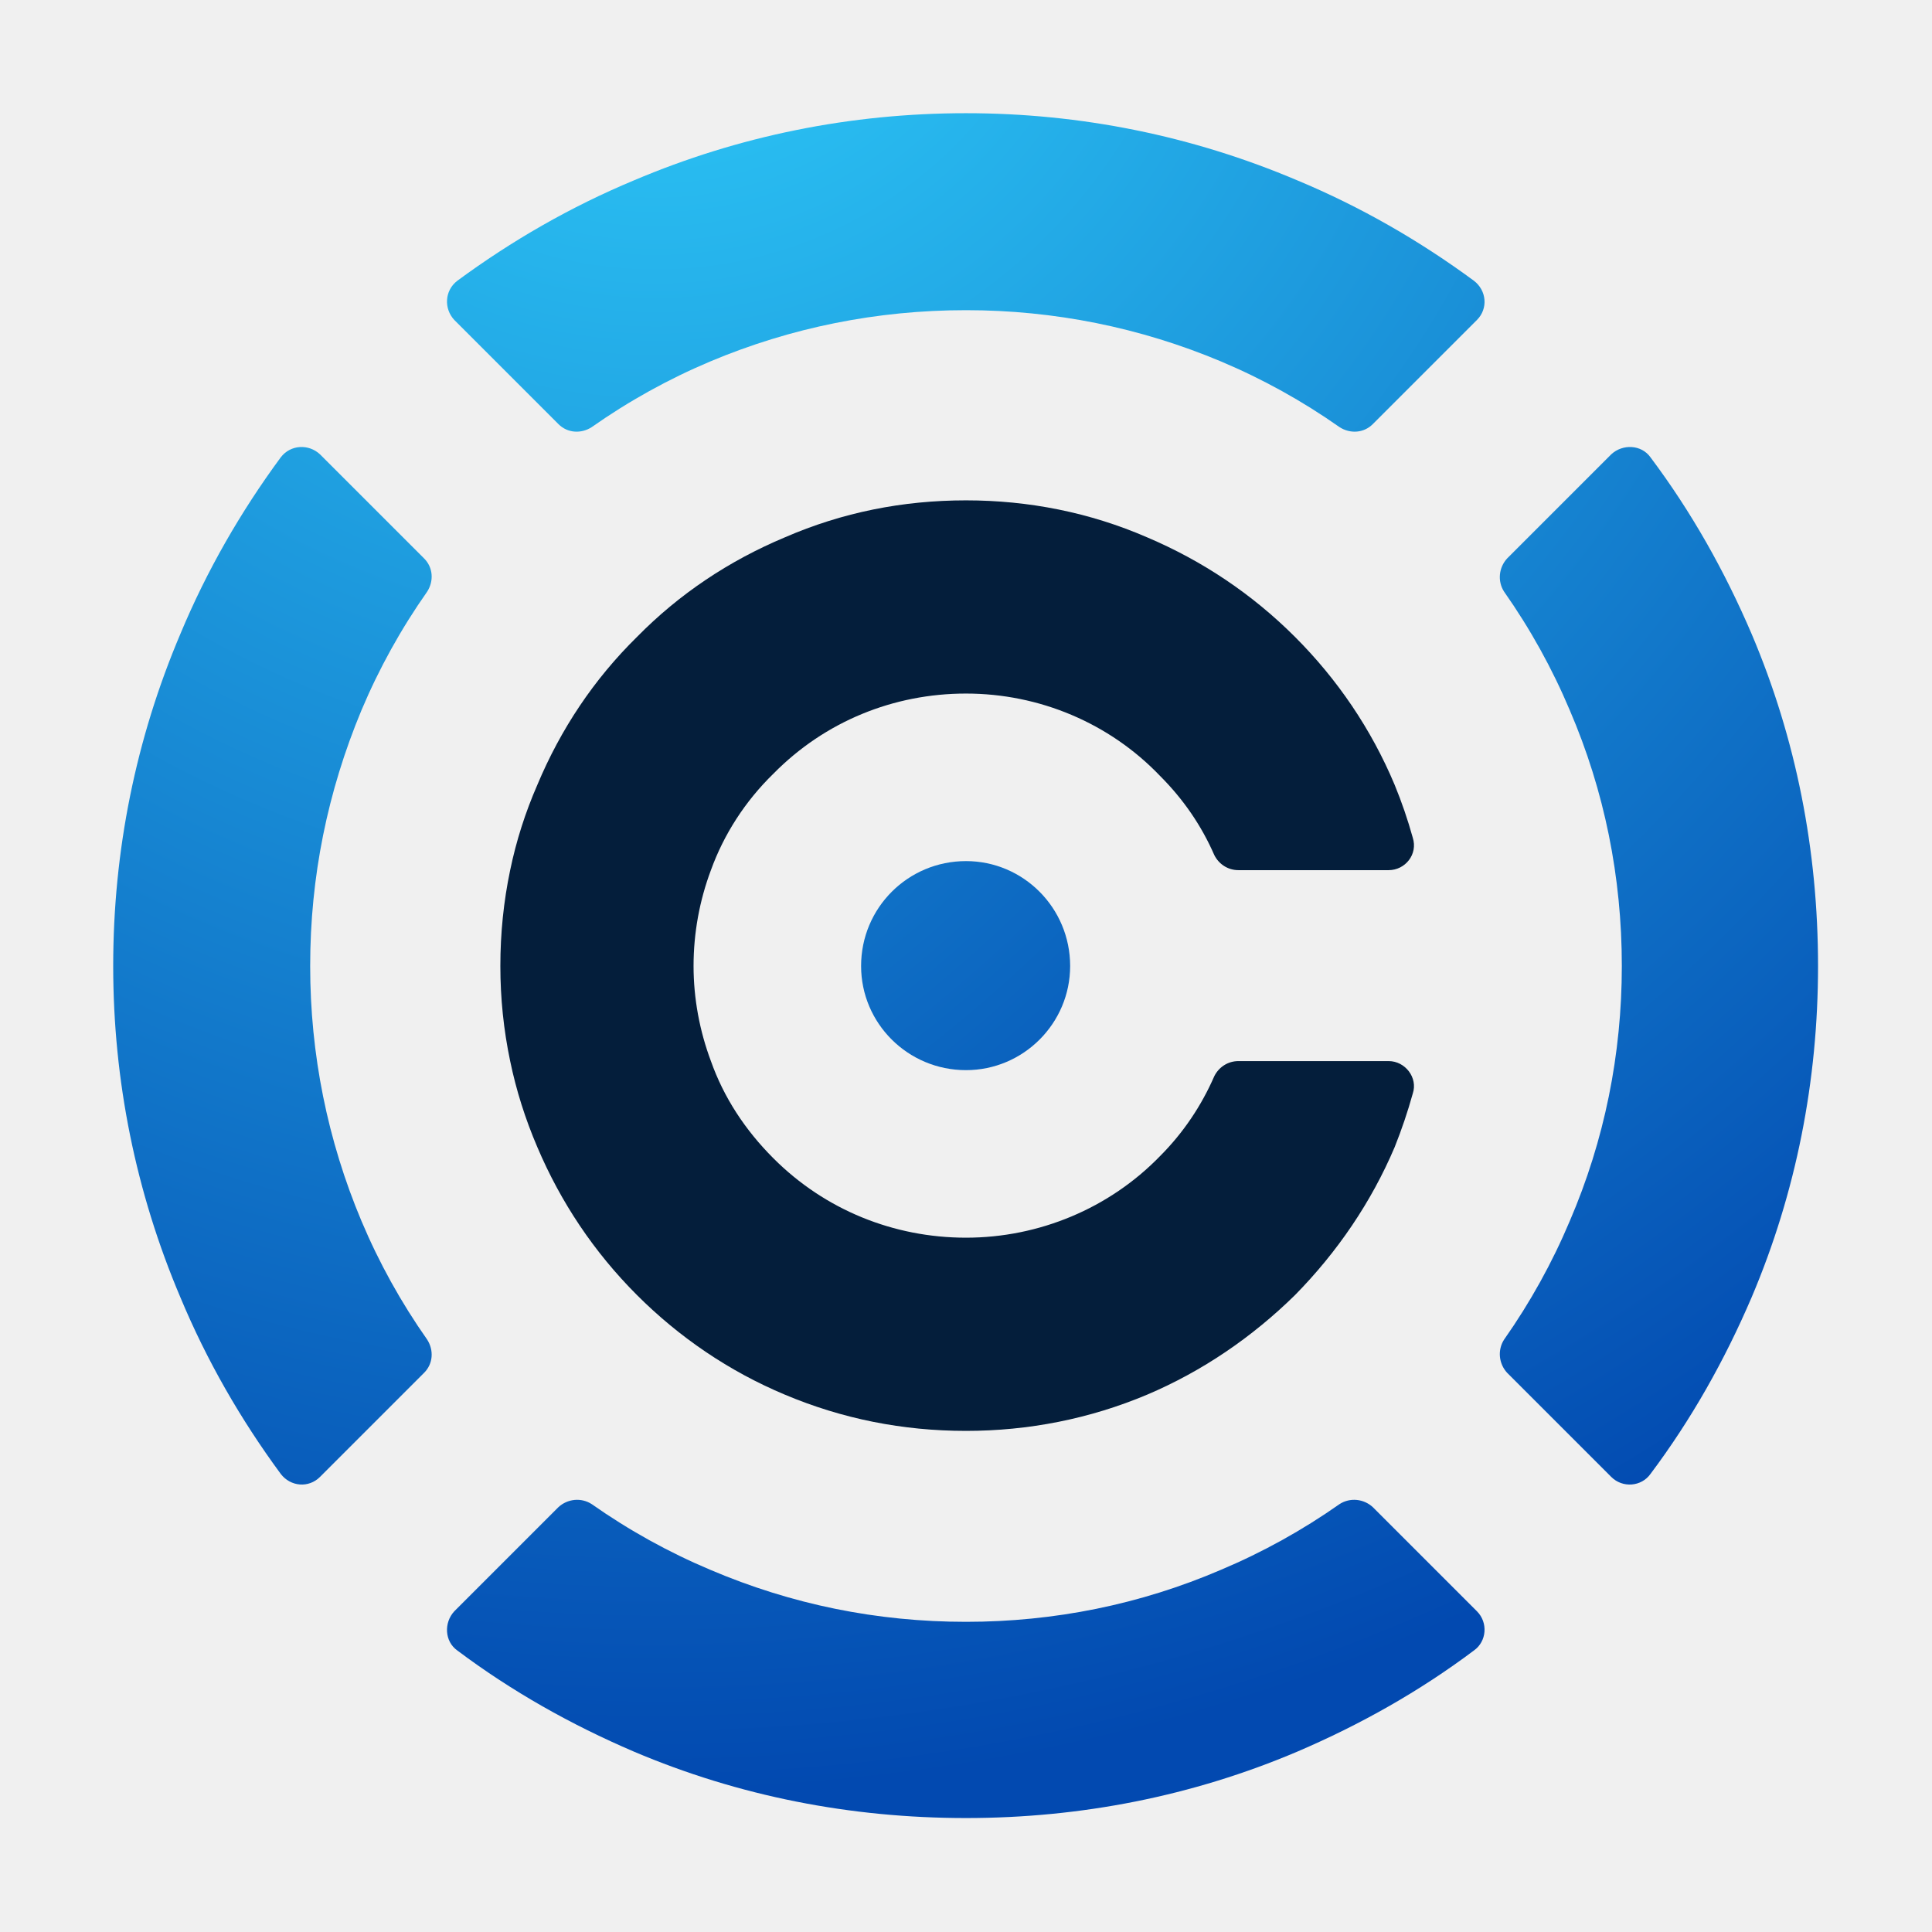
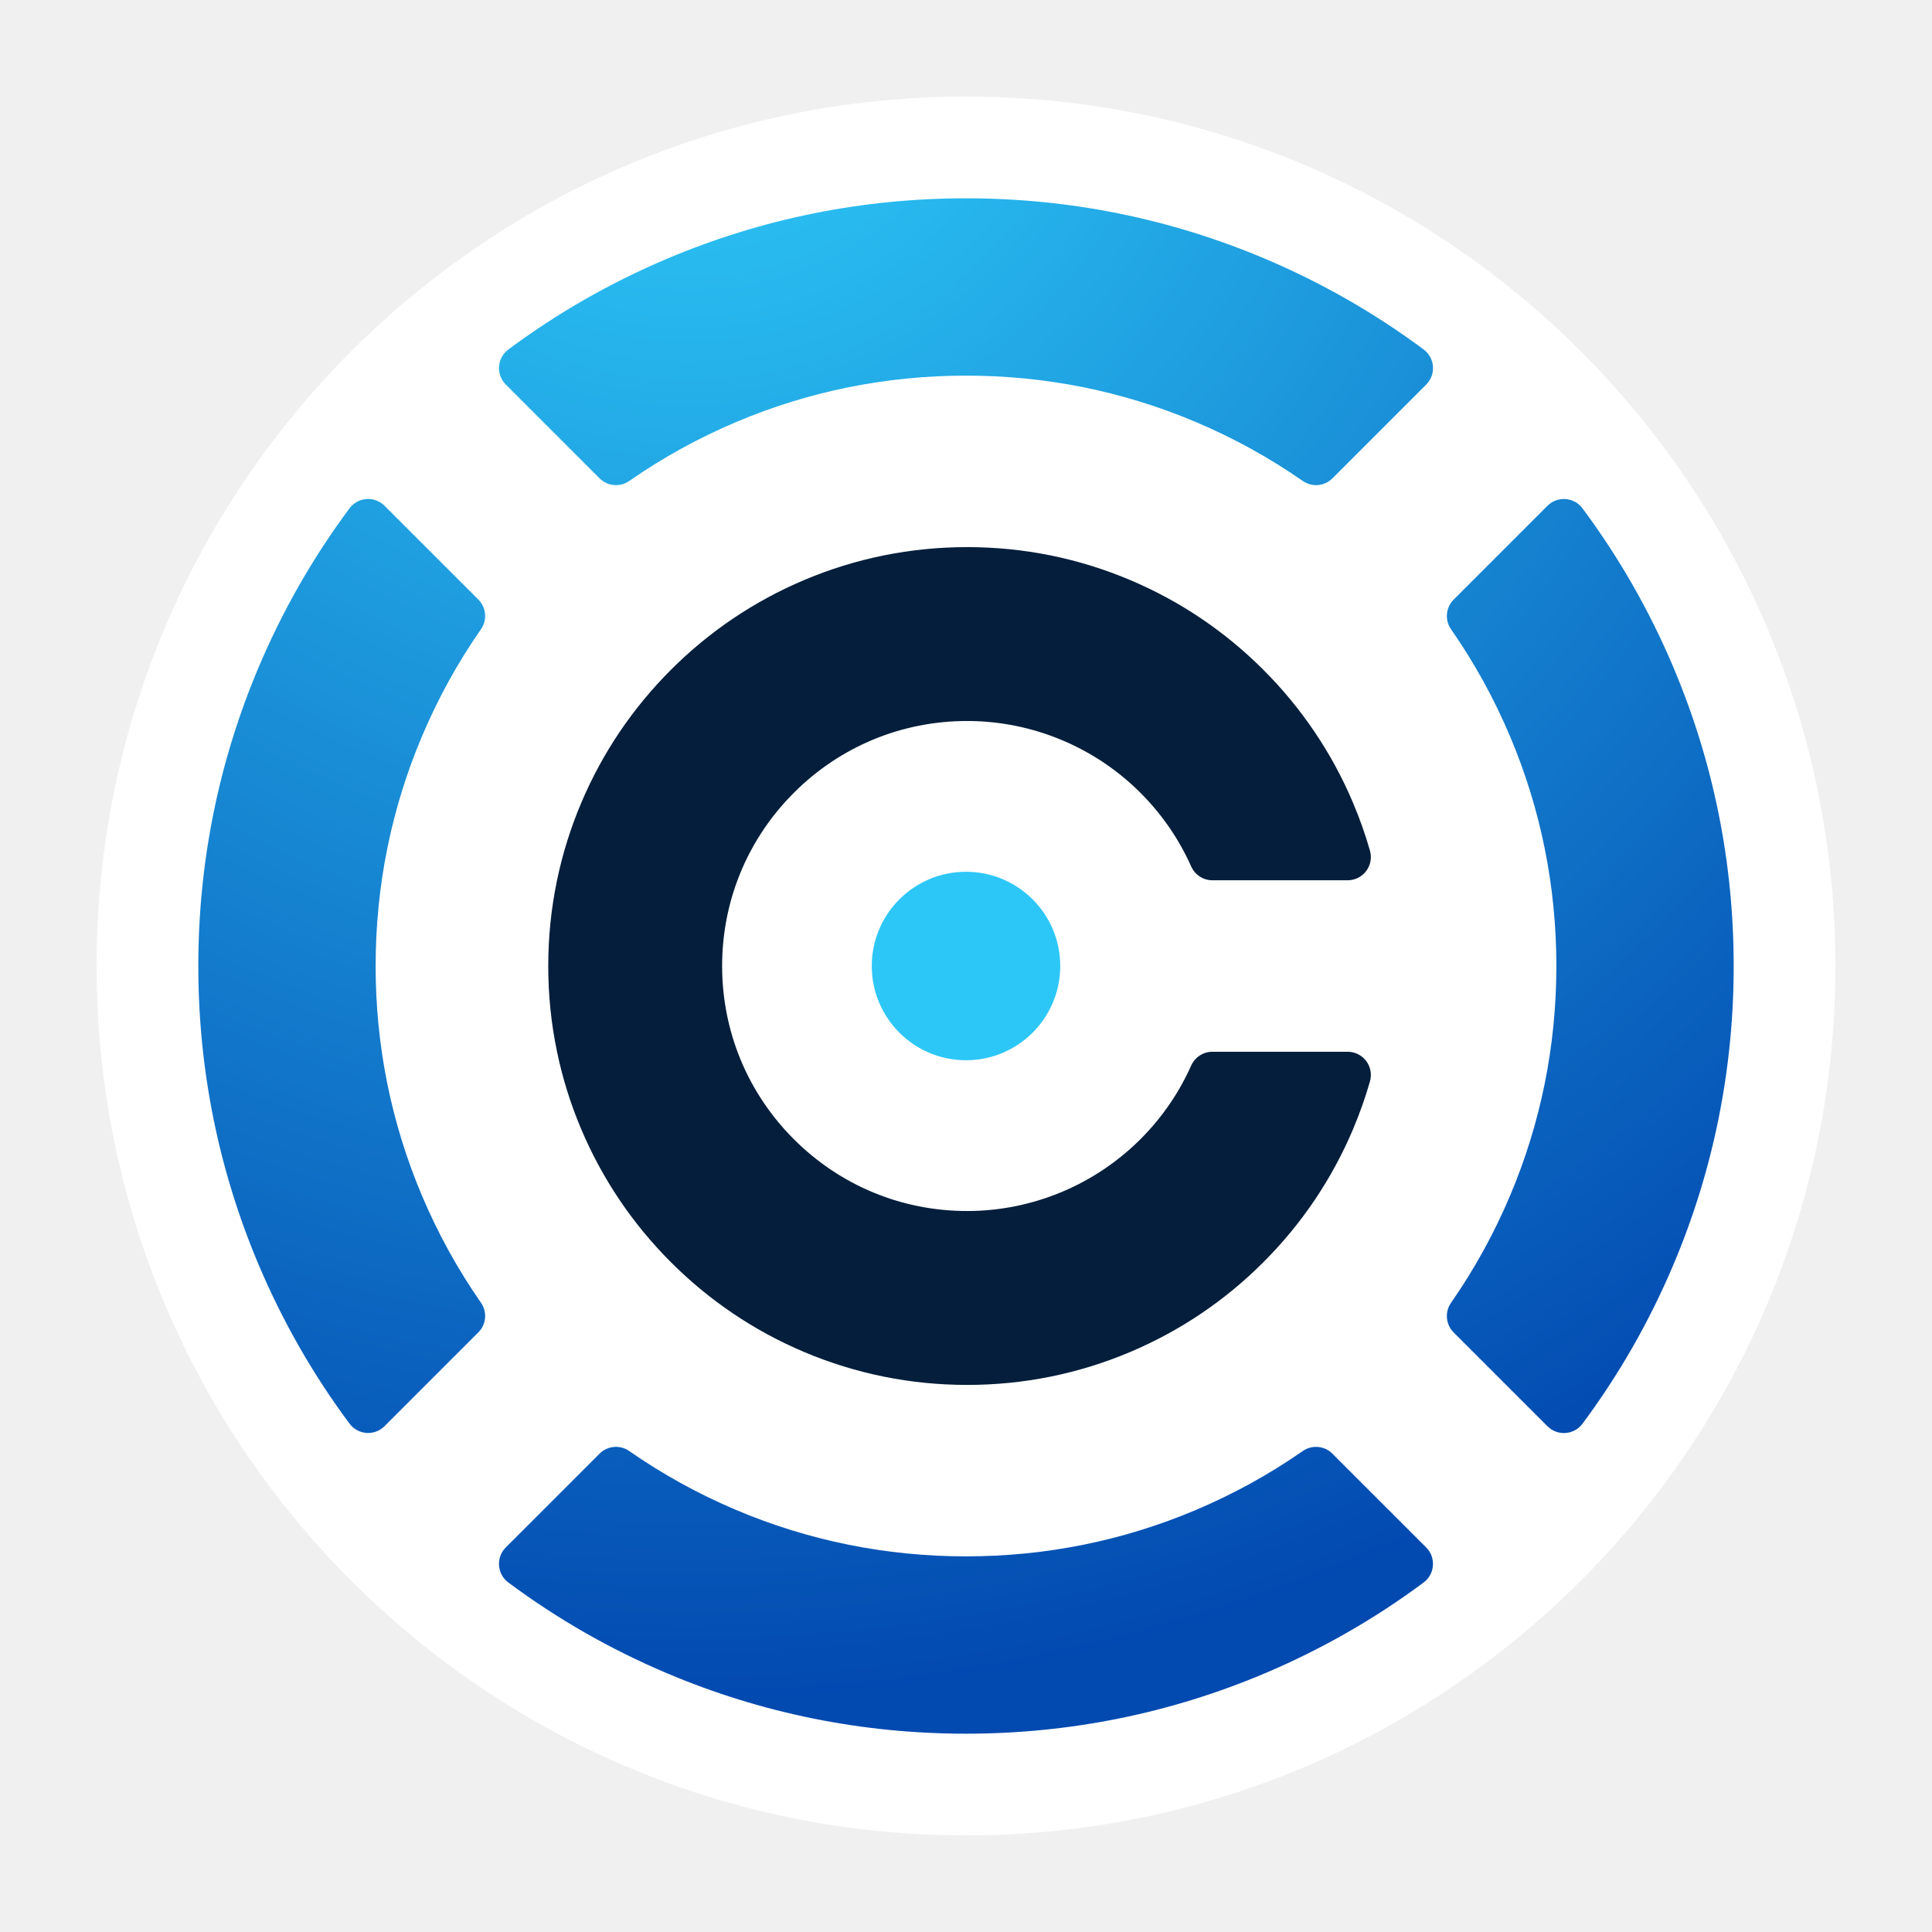
- <svg xmlns="http://www.w3.org/2000/svg" version="1.2" viewBox="0 0 256 256" width="256" height="256">
+ <svg xmlns="http://www.w3.org/2000/svg" width="100%" height="100%" viewBox="0 0 1500 1500" version="1.1" xml:space="preserve" style="fill-rule:evenodd;clip-rule:evenodd;stroke-linejoin:round;stroke-miterlimit:2;">
+   <g transform="matrix(0.897887,0,0,0.897887,75,75)">
+     <circle cx="751.765" cy="751.765" r="751.765" style="fill:white;" />
+   </g>
+   <g transform="matrix(0.897887,0,0,0.897887,75,75)">
+     <path d="M1010.17,140.15C928.28,105.52 841.35,87.95 751.77,87.95C662.19,87.95 575.24,105.52 493.36,140.15C444.32,160.89 398.39,187.18 356.03,218.7C346.21,226.01 345.18,240.33 353.84,248.99L434.93,330.08C441.79,336.94 452.58,337.92 460.54,332.38C489.44,312.26 520.37,295.2 553.09,281.36C615.98,254.76 682.82,241.27 751.78,241.27C820.74,241.27 887.57,254.76 950.46,281.36C983.18,295.2 1014.1,312.26 1043.01,332.38C1050.97,337.92 1061.77,336.94 1068.63,330.08L1149.72,248.99C1158.37,240.34 1157.34,226.01 1147.53,218.7C1105.17,187.18 1059.24,160.89 1010.2,140.15L1010.17,140.15ZM1068.61,1173.45C1061.75,1166.59 1050.96,1165.61 1042.99,1171.15C1014.09,1191.27 983.16,1208.33 950.44,1222.17C887.56,1248.77 820.71,1262.25 751.76,1262.25C682.81,1262.25 615.97,1248.77 553.07,1222.17C520.36,1208.33 489.43,1191.27 460.52,1171.15C452.56,1165.61 441.76,1166.59 434.9,1173.45L353.81,1254.54C345.16,1263.19 346.19,1277.52 356,1284.83C398.36,1316.36 444.3,1342.65 493.33,1363.39C575.22,1398.02 662.16,1415.58 751.74,1415.58C841.32,1415.58 928.26,1398.02 1010.14,1363.39C1059.18,1342.64 1105.12,1316.36 1147.48,1284.83C1157.3,1277.52 1158.32,1263.2 1149.67,1254.54L1068.58,1173.45L1068.61,1173.45ZM1363.39,493.36C1342.65,444.32 1316.35,398.38 1284.83,356.03C1277.52,346.21 1263.2,345.18 1254.54,353.84L1173.45,434.93C1166.59,441.79 1165.61,452.58 1171.15,460.55C1191.27,489.45 1208.33,520.38 1222.17,553.1C1248.77,615.99 1262.25,682.83 1262.25,751.79C1262.25,820.75 1248.77,887.58 1222.17,950.47C1208.33,983.19 1191.27,1014.11 1171.15,1043.02C1165.61,1050.98 1166.59,1061.78 1173.45,1068.64L1254.55,1149.74C1263.2,1158.39 1277.53,1157.36 1284.84,1147.54C1316.36,1105.18 1342.65,1059.24 1363.39,1010.2C1398.02,928.31 1415.58,841.38 1415.58,751.8C1415.58,662.22 1398.02,575.27 1363.39,493.39L1363.39,493.36ZM241.28,751.77C241.28,682.82 254.77,615.98 281.37,553.08C295.21,520.36 312.26,489.43 332.38,460.53C337.92,452.57 336.94,441.77 330.08,434.91L248.99,353.82C240.34,345.17 226.01,346.2 218.7,356.01C187.18,398.37 160.89,444.3 140.15,493.34C105.52,575.23 87.95,662.17 87.95,751.75C87.95,841.33 105.52,928.27 140.15,1010.15C160.89,1059.19 187.18,1105.13 218.7,1147.48C226.01,1157.3 240.33,1158.33 248.99,1149.67L330.08,1068.58C336.94,1061.72 337.92,1050.93 332.38,1042.96C312.26,1014.06 295.21,983.13 281.36,950.41C254.76,887.53 241.27,820.68 241.27,751.73L241.28,751.77Z" style="fill:url(#_Radial1);fill-rule:nonzero;" />
+   </g>
+   <g transform="matrix(0.897887,0,0,0.897887,75.8891,75)">
+     <path d="M903.27,899.86C863.53,940.49 808.9,963.55 752.06,963.63C695.35,963.71 642.05,941.66 601.96,901.58C580.12,879.74 563.65,853.99 553.17,825.9C544.46,802.49 539.9,777.48 539.9,751.77C539.9,726.06 544.45,701.05 553.17,677.64C563.64,649.55 580.12,623.79 601.96,601.96C642.05,561.88 695.36,539.83 752.07,539.91C808.9,539.99 863.54,563.05 903.28,603.68C921.17,621.97 935.36,642.94 945.47,665.67C948.7,672.93 955.87,677.64 963.83,677.64L1080.79,677.64C1094.15,677.64 1103.75,664.83 1100.07,651.99C1096.07,638.02 1091.2,624.26 1085.49,610.76C1067.24,567.62 1041.14,528.89 1007.9,495.65C974.65,462.4 935.93,436.3 892.79,418.06C848.08,399.15 800.64,389.56 751.77,389.56C702.9,389.56 655.45,399.15 610.75,418.06C567.6,436.31 528.87,462.41 495.64,495.65C462.39,528.9 436.28,567.62 418.04,610.76C408.87,632.46 401.88,654.81 397.14,677.65C392.09,701.86 389.55,726.63 389.55,751.78C389.55,776.93 392.08,801.69 397.14,825.91C401.88,848.76 408.87,871.1 418.04,892.8C436.29,935.95 462.4,974.68 495.64,1007.91C528.88,1041.16 567.61,1067.27 610.75,1085.51C655.45,1104.41 702.9,1114 751.77,1114C800.64,1114 848.08,1104.41 892.79,1085.51C935.93,1067.26 974.66,1041.15 1007.9,1007.91C1041.15,974.67 1067.25,935.94 1085.49,892.8C1091.2,879.29 1096.06,865.54 1100.07,851.57C1103.75,838.72 1094.15,825.92 1080.79,825.92L963.82,825.92C955.87,825.92 948.7,830.63 945.46,837.89C935.34,860.62 921.16,881.59 903.26,899.88L903.27,899.86Z" style="fill:rgb(4,30,59);fill-rule:nonzero;" />
+   </g>
+   <g transform="matrix(0.897887,0,0,0.897887,75,75)">
+     <circle cx="751.77" cy="751.77" r="81.49" style="fill:url(#_Radial2);" />
+   </g>
  <defs>
-     <radialGradient id="g1" cx="0" cy="0" r="1" gradientUnits="userSpaceOnUse" gradientTransform="matrix(254.669,0,0,254.669,87.466,-18.337)">
-       <stop offset="0" stop-color="#30d1fc" />
-       <stop offset="1" stop-color="#0249b0" />
+     <radialGradient id="_Radial1" cx="0" cy="0" r="1" gradientUnits="userSpaceOnUse" gradientTransform="matrix(1496.18,0,0,1496.18,513.86,-107.73)">
+       <stop offset="0" style="stop-color:rgb(48,209,252);stop-opacity:1" />
+       <stop offset="1" style="stop-color:rgb(2,73,176);stop-opacity:1" />
    </radialGradient>
-     <radialGradient id="g2" cx="0" cy="0" r="1" gradientUnits="userSpaceOnUse" gradientTransform="matrix(254.669,0,0,254.669,0,-18.337)">
-       <stop offset="0" stop-color="#30d1fc" />
-       <stop offset="1" stop-color="#0249b0" />
+     <radialGradient id="_Radial2" cx="0" cy="0" r="1" gradientUnits="userSpaceOnUse" gradientTransform="matrix(243847,0,0,243847,751.77,-16887.6)">
+       <stop offset="0" style="stop-color:rgb(48,209,252);stop-opacity:1" />
+       <stop offset="1" style="stop-color:rgb(2,73,176);stop-opacity:1" />
    </radialGradient>
  </defs>
-   <style>
- 		.s0 { fill: url(#g1) } 
- 		.s1 { fill: #041e3b } 
- 		.s2 { fill: url(#g2) } 
- 	</style>
-   <path id="Layer" class="s0" d="m171.9 23.9c-13.9-5.9-28.7-8.9-43.9-8.9-15.3 0-30.1 3-44 8.9-8.4 3.5-16.2 8-23.4 13.3-1.7 1.3-1.8 3.7-0.4 5.2l13.8 13.8c1.2 1.2 3 1.3 4.4 0.4q7.4-5.2 15.7-8.7c10.7-4.5 22.1-6.8 33.9-6.8 11.7 0 23.1 2.3 33.8 6.8q8.3 3.5 15.7 8.7c1.4 0.9 3.2 0.8 4.4-0.4l13.8-13.8c1.5-1.5 1.3-3.9-0.4-5.2-7.2-5.3-15-9.8-23.4-13.3zm10 175.8c-1.2-1.1-3-1.3-4.4-0.4q-7.4 5.2-15.7 8.7c-10.7 4.6-22.1 6.9-33.8 6.9-11.8 0-23.1-2.3-33.9-6.9q-8.3-3.5-15.7-8.7c-1.4-0.9-3.2-0.7-4.4 0.4l-13.8 13.8c-1.4 1.5-1.3 4 0.4 5.2 7.2 5.4 15 9.8 23.4 13.4 13.9 5.9 28.7 8.8 44 8.8 15.2 0 30-2.9 43.9-8.8 8.4-3.6 16.2-8 23.4-13.4 1.7-1.2 1.9-3.7 0.4-5.2l-13.8-13.8zm50.2-115.7c-3.6-8.4-8-16.2-13.4-23.4-1.2-1.7-3.7-1.8-5.2-0.4l-13.8 13.8c-1.1 1.2-1.3 3-0.4 4.4q5.2 7.4 8.7 15.7c4.6 10.7 6.9 22.1 6.9 33.9 0 11.7-2.3 23.1-6.9 33.8q-3.5 8.3-8.7 15.7c-0.9 1.4-0.7 3.2 0.4 4.4l13.8 13.8c1.5 1.5 4 1.3 5.2-0.4 5.4-7.2 9.8-15 13.4-23.4 5.9-13.9 8.8-28.7 8.8-43.9 0-15.3-2.9-30.1-8.8-44zm-191 44c0-11.8 2.3-23.1 6.8-33.9q3.5-8.3 8.7-15.7c0.9-1.4 0.8-3.2-0.4-4.4l-13.8-13.8c-1.5-1.4-3.9-1.3-5.2 0.4-5.3 7.2-9.8 15-13.3 23.4-5.9 13.9-8.9 28.7-8.9 44 0 15.2 3 30 8.9 43.9 3.5 8.4 8 16.2 13.3 23.4 1.3 1.7 3.7 1.9 5.2 0.4l13.8-13.8c1.2-1.2 1.3-3 0.4-4.4q-5.2-7.4-8.7-15.7c-4.5-10.7-6.8-22.1-6.8-33.8z" />
-   <path id="Layer" class="s1" d="m153.7 153.2c-6.7 6.9-16 10.8-25.7 10.8-9.6 0-18.7-3.7-25.5-10.5-3.8-3.8-6.6-8.1-8.3-12.9-1.5-4-2.3-8.3-2.3-12.6 0-4.4 0.8-8.7 2.3-12.7 1.7-4.7 4.5-9.1 8.3-12.8 6.8-6.9 15.9-10.6 25.5-10.6 9.7 0 19 3.9 25.7 10.9 3.1 3.1 5.5 6.6 7.2 10.5 0.6 1.2 1.8 2 3.2 2h19.9c2.2 0 3.9-2.1 3.2-4.3q-1-3.6-2.4-7c-3.1-7.4-7.6-14-13.2-19.6-5.7-5.7-12.3-10.1-19.6-13.2-7.6-3.3-15.7-4.9-24-4.9-8.4 0-16.4 1.6-24 4.9-7.4 3.1-14 7.5-19.6 13.2-5.7 5.6-10.1 12.2-13.2 19.6q-2.4 5.5-3.6 11.3-1.3 6.2-1.3 12.7 0 6.4 1.3 12.6 1.2 5.8 3.6 11.4c3.1 7.3 7.5 13.9 13.2 19.6 5.6 5.6 12.2 10.1 19.6 13.2 7.6 3.2 15.6 4.8 24 4.8 8.3 0 16.4-1.6 24-4.8 7.3-3.1 13.9-7.6 19.6-13.2 5.6-5.7 10.1-12.3 13.2-19.6q1.4-3.5 2.4-7.1c0.7-2.1-1-4.3-3.2-4.3h-19.9c-1.4 0-2.6 0.8-3.2 2-1.7 3.9-4.1 7.5-7.2 10.6z" />
-   <path id="Layer" class="s2" d="m128 141.8c-7.7 0-13.9-6.2-13.9-13.8 0-7.7 6.2-13.9 13.9-13.9 7.6 0 13.8 6.2 13.8 13.9 0 7.6-6.2 13.8-13.8 13.8z" />
</svg>
